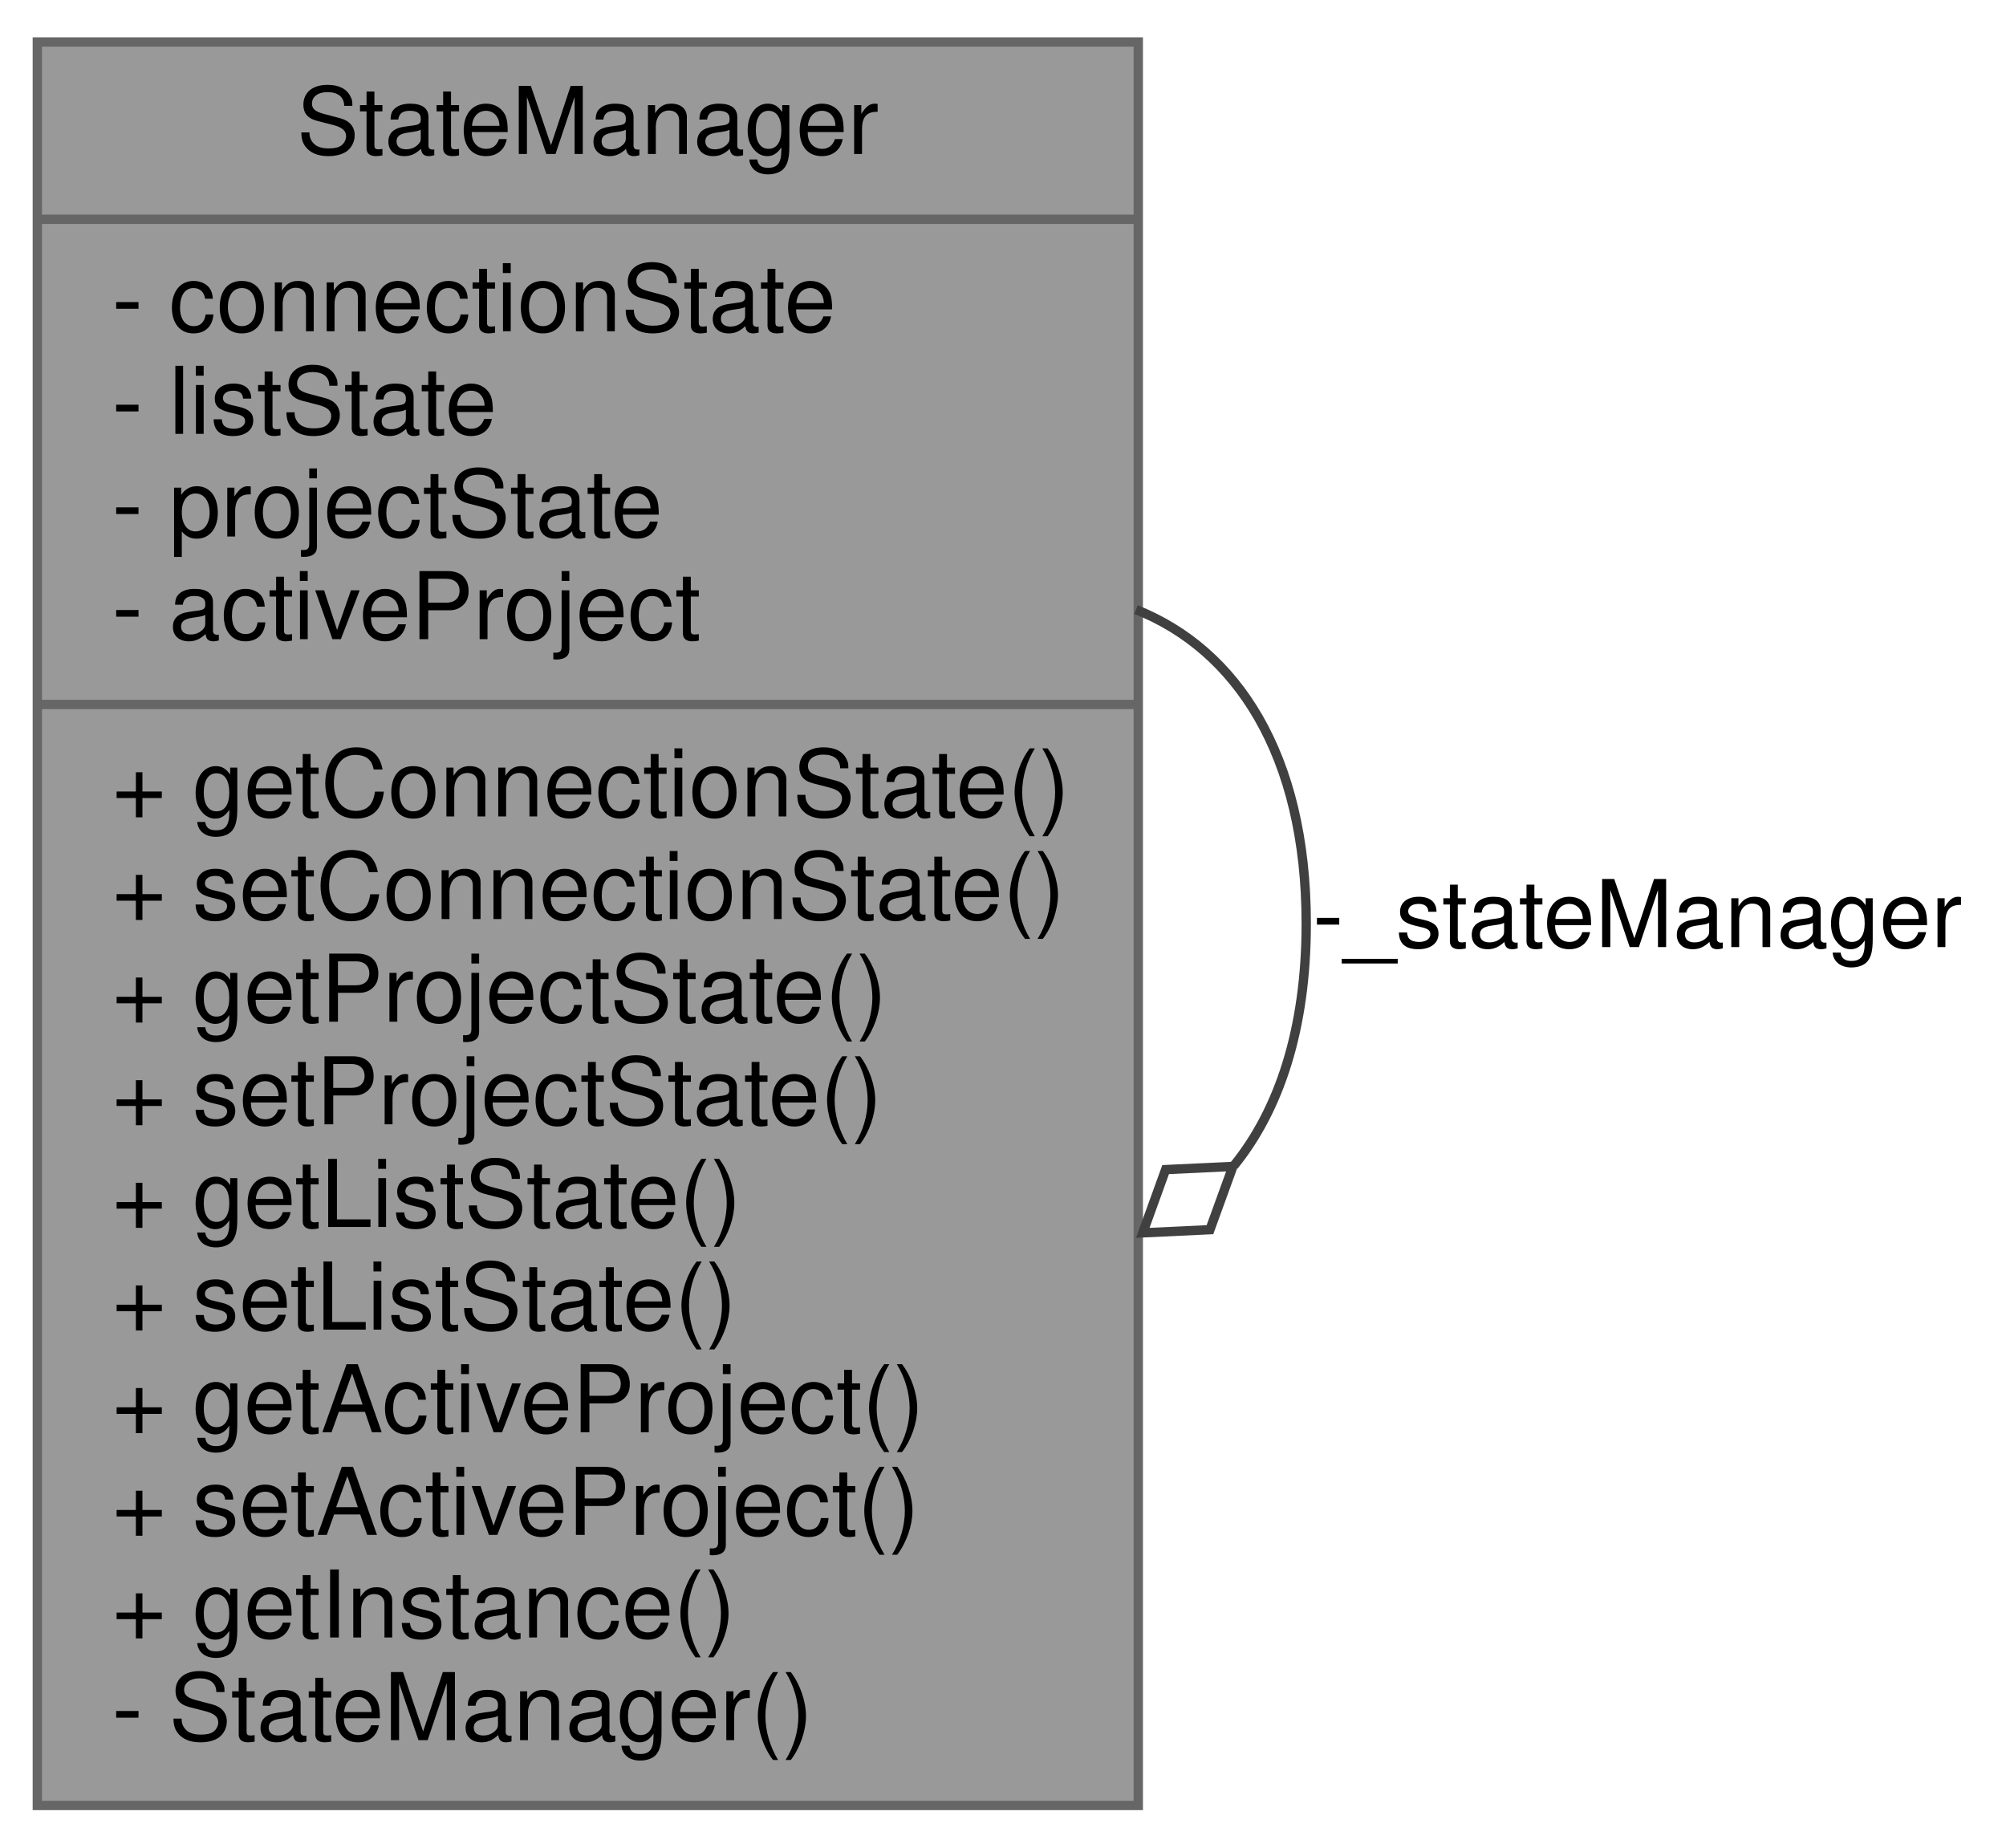
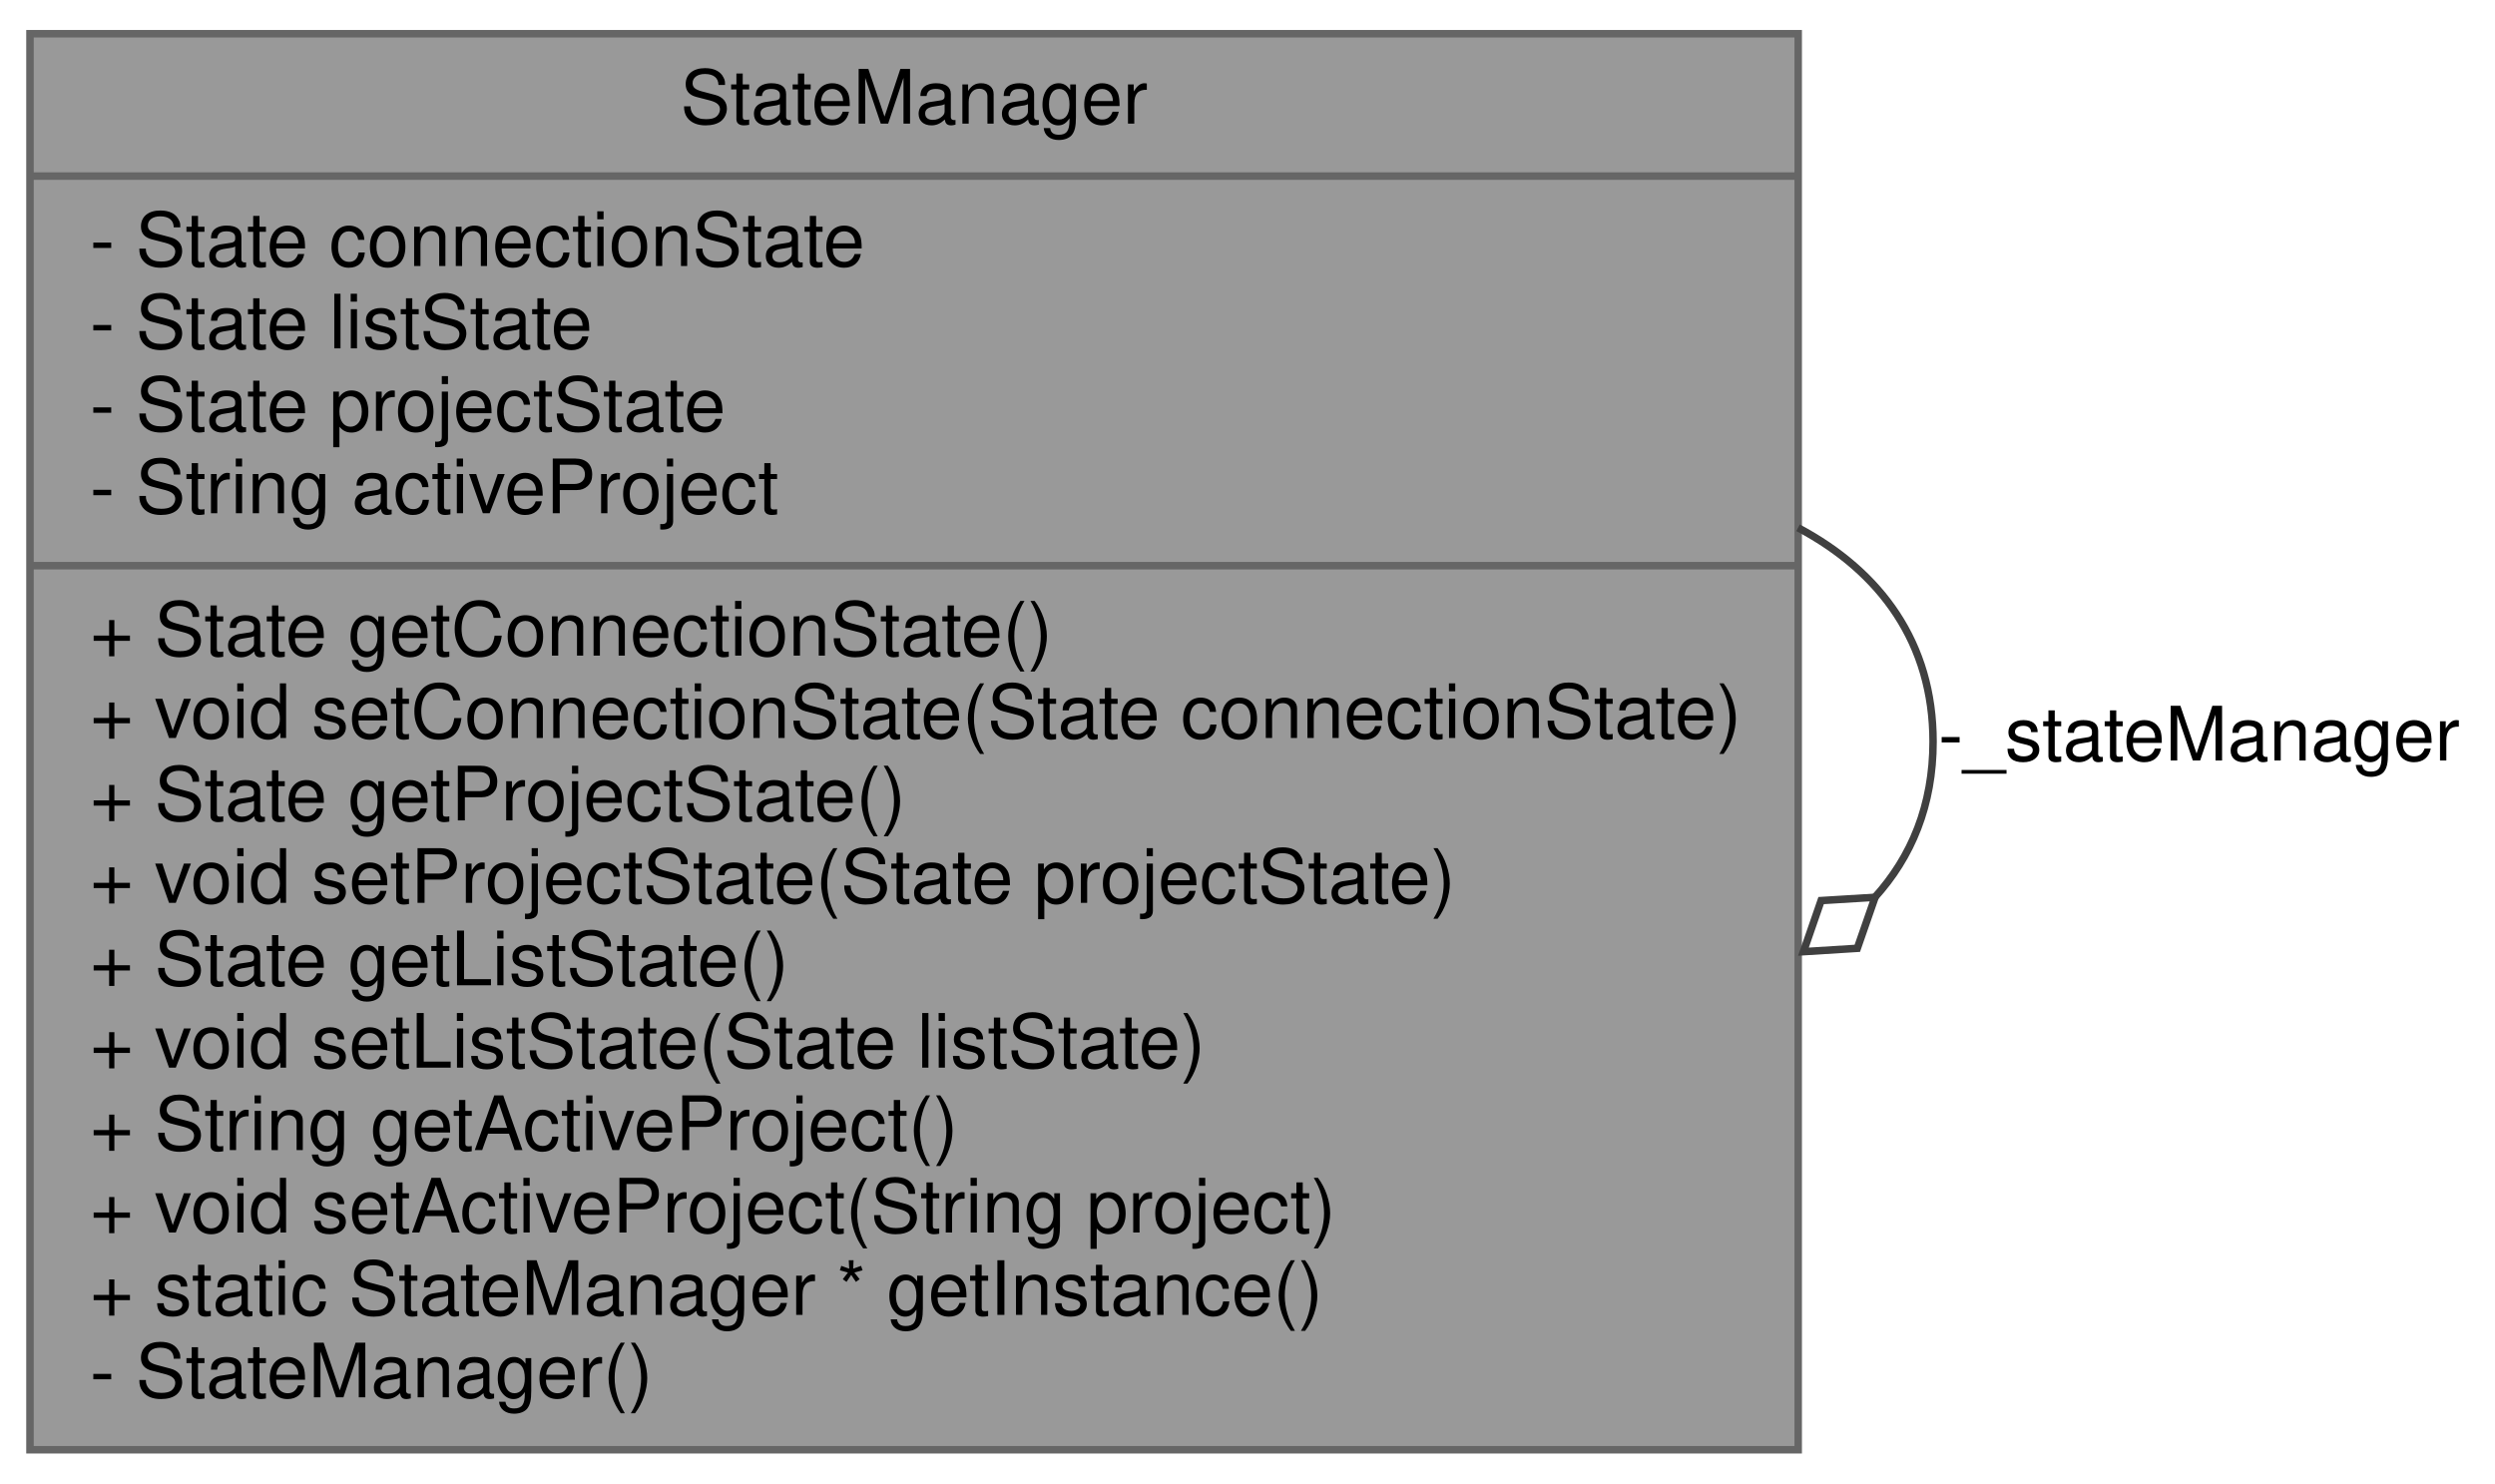
- <svg xmlns="http://www.w3.org/2000/svg" xmlns:xlink="http://www.w3.org/1999/xlink" width="215pt" height="198pt" viewBox="0.00 0.00 215.00 198.00">
+ <svg xmlns="http://www.w3.org/2000/svg" xmlns:xlink="http://www.w3.org/1999/xlink" width="333pt" height="198pt" viewBox="0.00 0.00 333.00 198.00">
  <g id="graph0" class="graph" transform="scale(1 1) rotate(0) translate(4 194)">
    <g id="node1" class="node">
      <g id="a_node1">
        <a xlink:title=" ">
-           <polygon fill="#999999" stroke="#666666" points="0,-0.5 0,-189.5 118,-189.5 118,-0.5 0,-0.5" />
-           <text text-anchor="middle" x="59" y="-177.5" font-family="Helvetica,sans-Serif" font-size="10.00">StateManager</text>
-           <polyline fill="none" stroke="#666666" points="0,-170.5 118,-170.5" />
-           <text text-anchor="start" x="8" y="-158.5" font-family="Helvetica,sans-Serif" font-size="10.00">- connectionState</text>
-           <text text-anchor="start" x="8" y="-147.5" font-family="Helvetica,sans-Serif" font-size="10.00">- listState</text>
-           <text text-anchor="start" x="8" y="-136.5" font-family="Helvetica,sans-Serif" font-size="10.00">- projectState</text>
-           <text text-anchor="start" x="8" y="-125.5" font-family="Helvetica,sans-Serif" font-size="10.00">- activeProject</text>
-           <polyline fill="none" stroke="#666666" points="0,-118.5 118,-118.5" />
-           <text text-anchor="start" x="8" y="-106.5" font-family="Helvetica,sans-Serif" font-size="10.00">+ getConnectionState()</text>
-           <text text-anchor="start" x="8" y="-95.5" font-family="Helvetica,sans-Serif" font-size="10.00">+ setConnectionState()</text>
-           <text text-anchor="start" x="8" y="-84.5" font-family="Helvetica,sans-Serif" font-size="10.00">+ getProjectState()</text>
-           <text text-anchor="start" x="8" y="-73.5" font-family="Helvetica,sans-Serif" font-size="10.00">+ setProjectState()</text>
-           <text text-anchor="start" x="8" y="-62.5" font-family="Helvetica,sans-Serif" font-size="10.00">+ getListState()</text>
-           <text text-anchor="start" x="8" y="-51.5" font-family="Helvetica,sans-Serif" font-size="10.00">+ setListState()</text>
-           <text text-anchor="start" x="8" y="-40.5" font-family="Helvetica,sans-Serif" font-size="10.00">+ getActiveProject()</text>
-           <text text-anchor="start" x="8" y="-29.5" font-family="Helvetica,sans-Serif" font-size="10.00">+ setActiveProject()</text>
-           <text text-anchor="start" x="8" y="-18.5" font-family="Helvetica,sans-Serif" font-size="10.00">+ getInstance()</text>
+           <polygon fill="#999999" stroke="#666666" points="0,-0.5 0,-189.5 236,-189.5 236,-0.5 0,-0.5" />
+           <text text-anchor="middle" x="118" y="-177.5" font-family="Helvetica,sans-Serif" font-size="10.00">StateManager</text>
+           <polyline fill="none" stroke="#666666" points="0,-170.5 236,-170.5" />
+           <text text-anchor="start" x="8" y="-158.5" font-family="Helvetica,sans-Serif" font-size="10.00">- State connectionState</text>
+           <text text-anchor="start" x="8" y="-147.5" font-family="Helvetica,sans-Serif" font-size="10.00">- State listState</text>
+           <text text-anchor="start" x="8" y="-136.5" font-family="Helvetica,sans-Serif" font-size="10.00">- State projectState</text>
+           <text text-anchor="start" x="8" y="-125.5" font-family="Helvetica,sans-Serif" font-size="10.00">- String activeProject</text>
+           <polyline fill="none" stroke="#666666" points="0,-118.5 236,-118.5" />
+           <text text-anchor="start" x="8" y="-106.5" font-family="Helvetica,sans-Serif" font-size="10.00">+ State getConnectionState()</text>
+           <text text-anchor="start" x="8" y="-95.5" font-family="Helvetica,sans-Serif" font-size="10.00">+ void setConnectionState(State connectionState)</text>
+           <text text-anchor="start" x="8" y="-84.5" font-family="Helvetica,sans-Serif" font-size="10.00">+ State getProjectState()</text>
+           <text text-anchor="start" x="8" y="-73.5" font-family="Helvetica,sans-Serif" font-size="10.00">+ void setProjectState(State projectState)</text>
+           <text text-anchor="start" x="8" y="-62.5" font-family="Helvetica,sans-Serif" font-size="10.00">+ State getListState()</text>
+           <text text-anchor="start" x="8" y="-51.5" font-family="Helvetica,sans-Serif" font-size="10.00">+ void setListState(State listState)</text>
+           <text text-anchor="start" x="8" y="-40.5" font-family="Helvetica,sans-Serif" font-size="10.00">+ String getActiveProject()</text>
+           <text text-anchor="start" x="8" y="-29.5" font-family="Helvetica,sans-Serif" font-size="10.00">+ void setActiveProject(String project)</text>
+           <text text-anchor="start" x="8" y="-18.5" font-family="Helvetica,sans-Serif" font-size="10.00">+ static StateManager * getInstance()</text>
          <text text-anchor="start" x="8" y="-7.5" font-family="Helvetica,sans-Serif" font-size="10.00">- StateManager()</text>
        </a>
      </g>
    </g>
    <g id="edge1" class="edge">
-       <path fill="none" stroke="#404040" d="M117.75,-128.67C128.48,-124.41 136,-113.18 136,-95 136,-83.64 133.06,-74.99 128.24,-69.06" />
-       <polygon fill="none" stroke="#404040" points="128.14,-68.99 120.93,-68.65 118.48,-61.87 125.68,-62.21 128.14,-68.99" />
-       <text text-anchor="middle" x="171.5" y="-92.5" font-family="Helvetica,sans-Serif" font-size="10.00"> -_stateManager</text>
+       <path fill="none" stroke="#404040" d="M235.98,-123.56C247.03,-117.69 254,-108.17 254,-95 254,-86.56 251.14,-79.62 246.18,-74.18" />
+       <polygon fill="none" stroke="#404040" points="246.26,-74.24 239.06,-73.8 236.7,-66.98 243.89,-67.43 246.26,-74.24" />
+       <text text-anchor="middle" x="289.5" y="-92.5" font-family="Helvetica,sans-Serif" font-size="10.00"> -_stateManager</text>
    </g>
  </g>
</svg>
